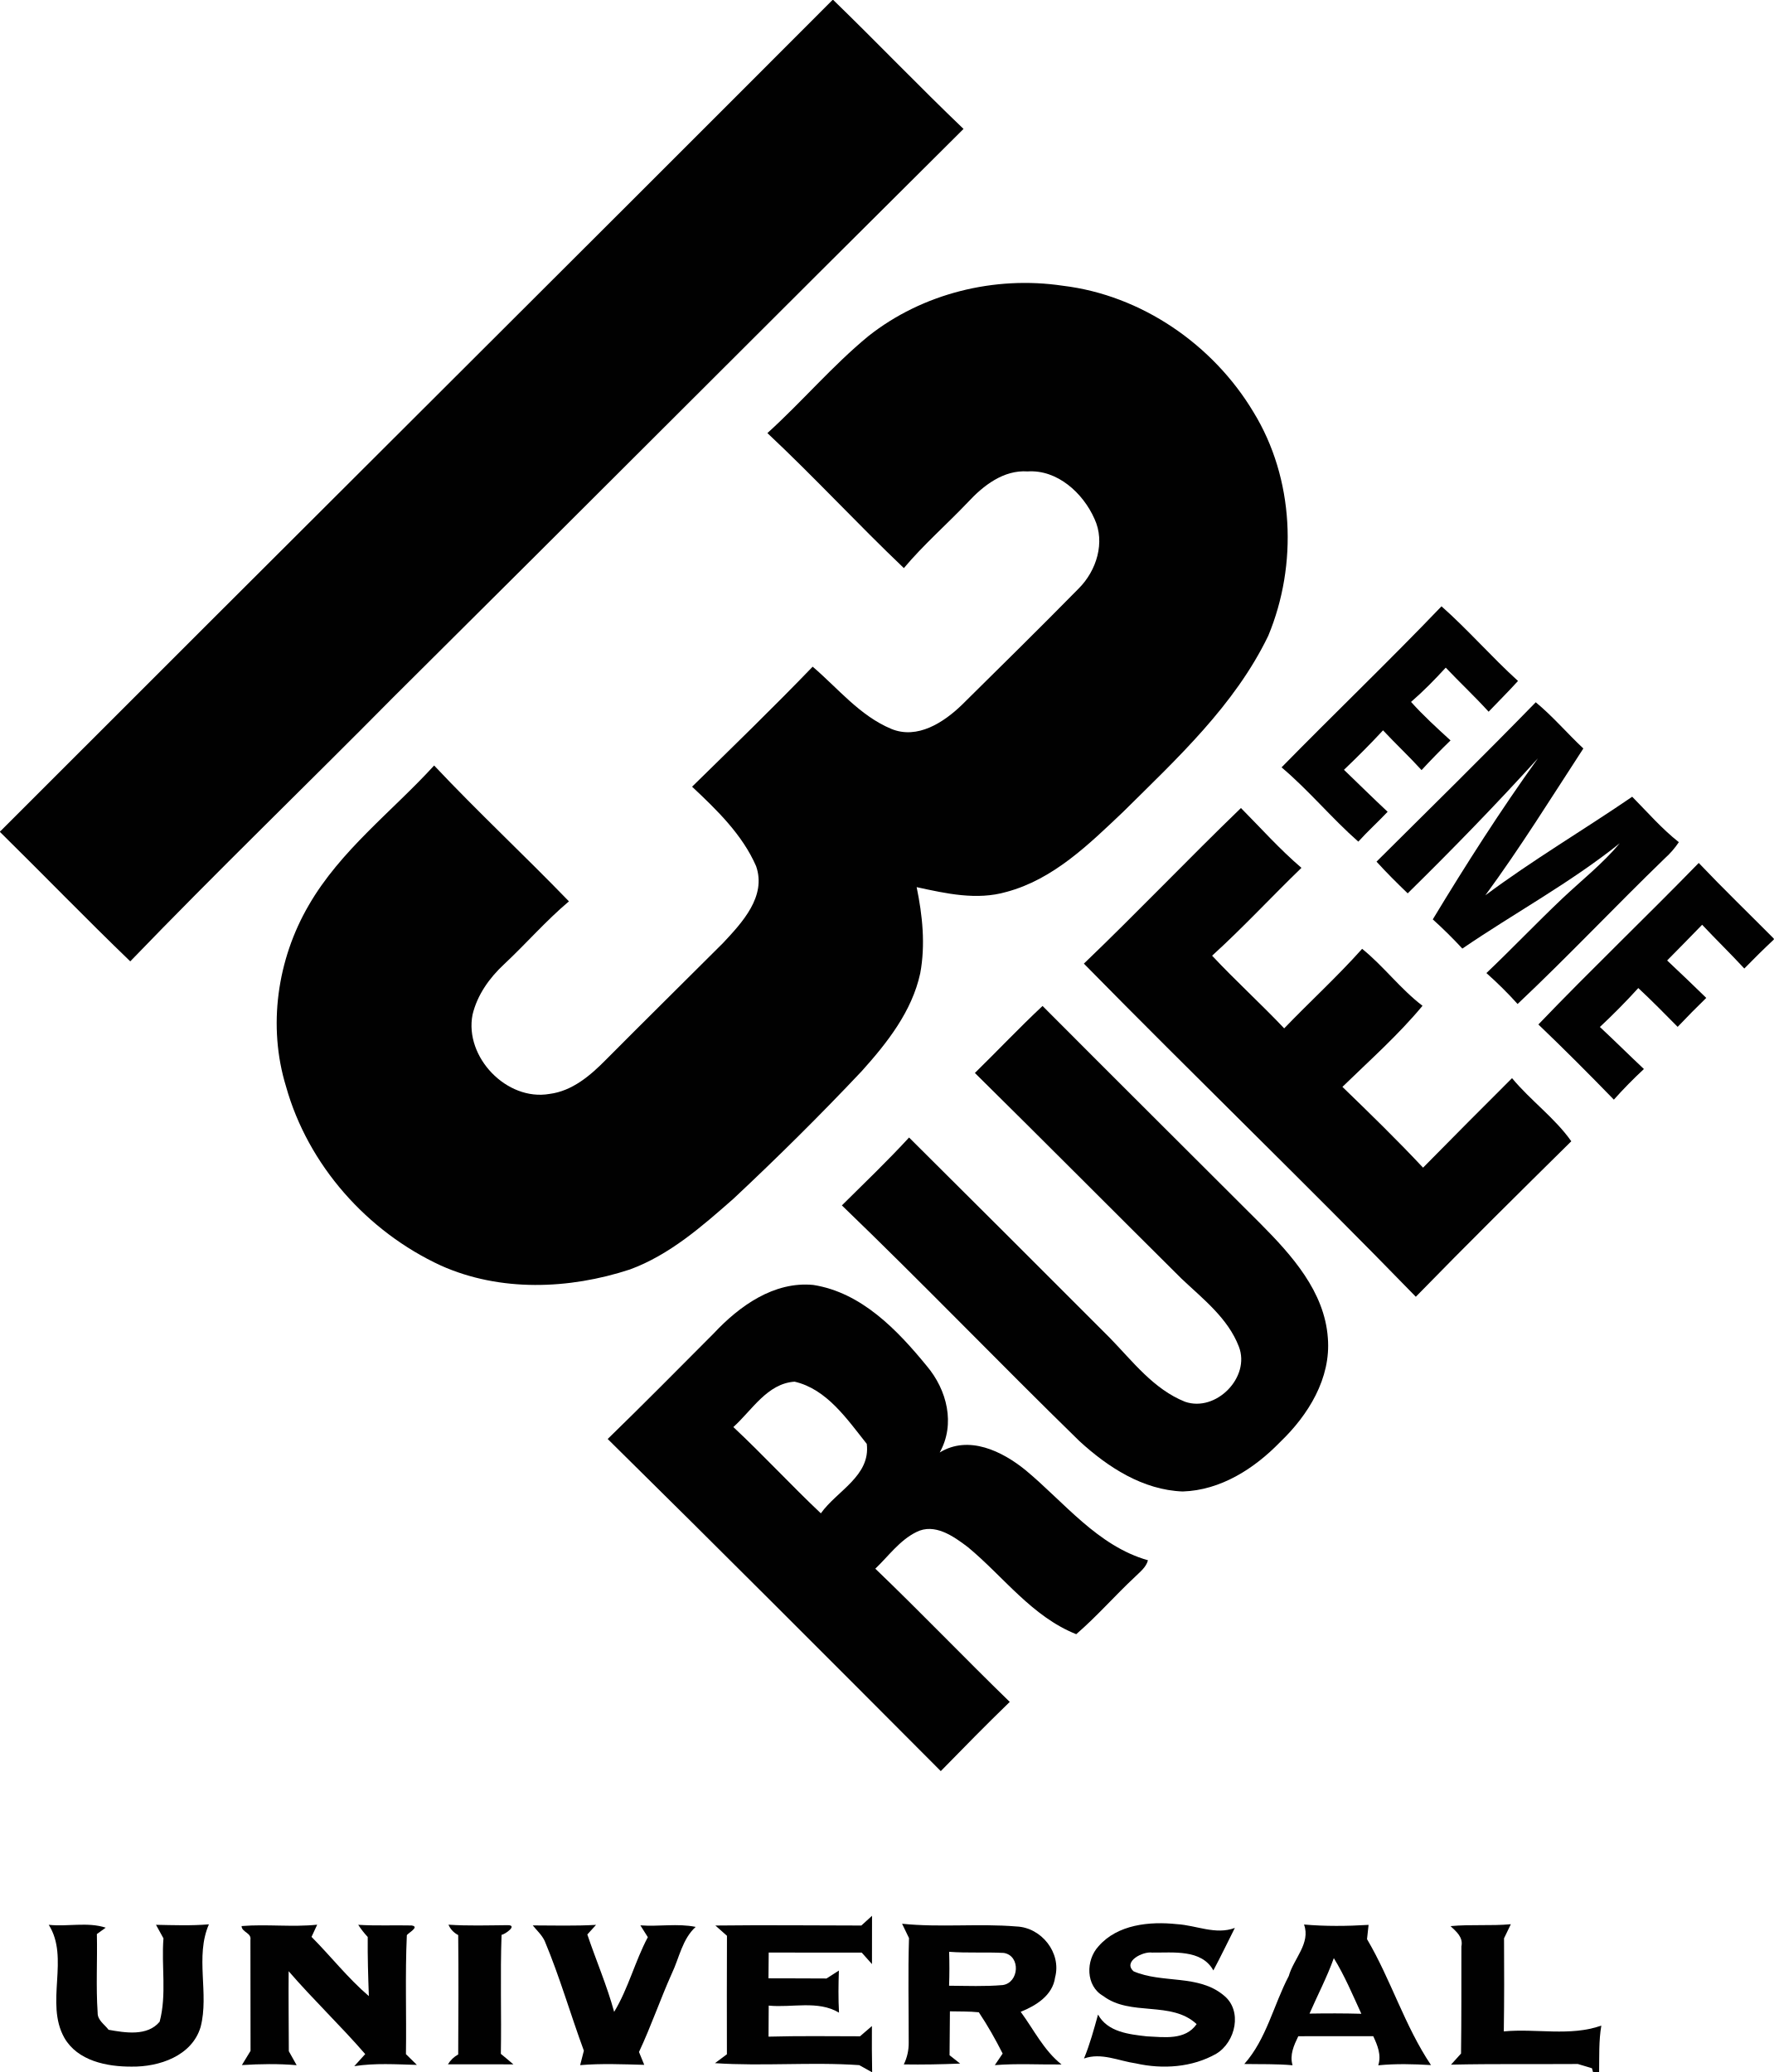
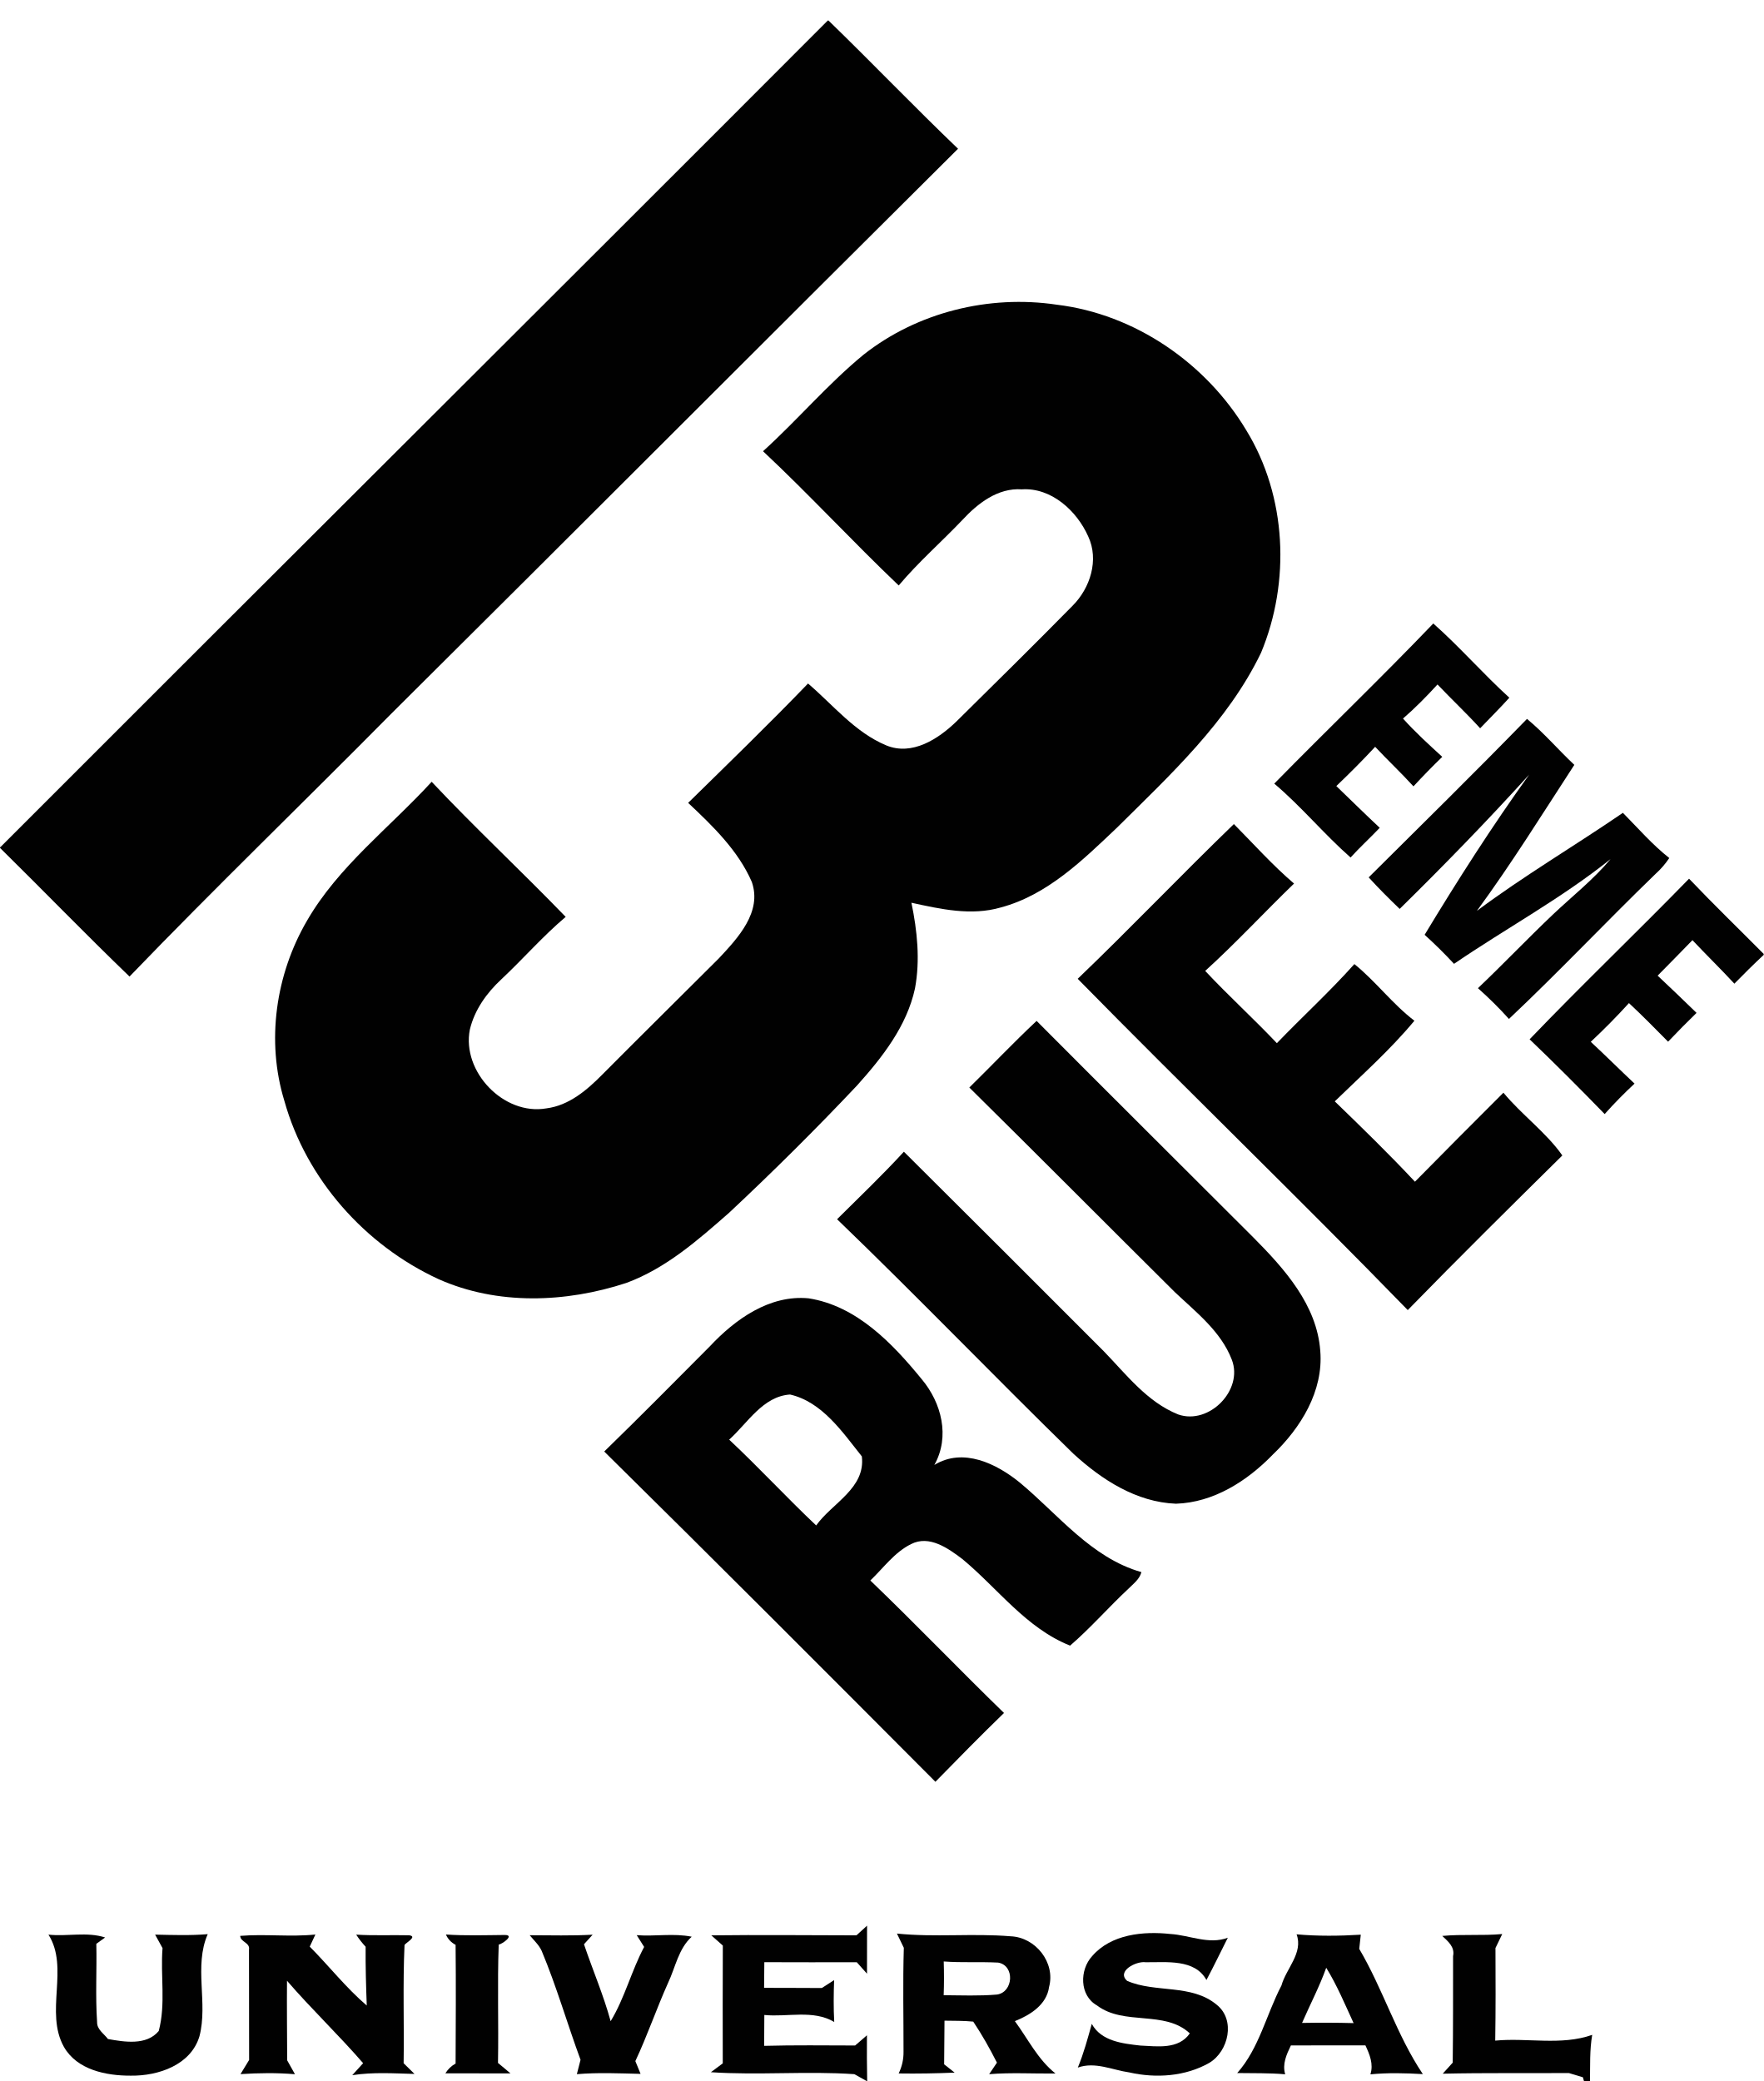
- <svg xmlns="http://www.w3.org/2000/svg" width="297pt" height="347pt" viewBox="0 0 297 347" version="1.1">
-   <g id="#ffffffff">
- </g>
-   <g id="#010101ff">
-     <path fill="#010101" opacity="1.00" d=" M 139.39 0.00 L 139.52 0.00 C 146.86 7.12 153.94 14.52 161.33 21.59 C 129.44 53.28 97.71 85.13 65.81 116.81 C 51.20 131.59 36.23 146.03 21.81 161.00 C 14.43 153.89 7.30 146.52 0.00 139.33 L 0.00 138.03 L 0.01 139.26 C 46.42 92.79 93.00 46.49 139.39 0.00 Z" />
-     <path fill="#010101" opacity="1.00" d=" M 145.41 56.28 C 154.47 49.12 166.55 46.15 177.93 47.85 C 191.11 49.43 203.11 57.70 209.88 69.02 C 216.69 80.13 217.32 94.54 212.35 106.48 C 206.73 118.12 197.08 127.02 188.04 135.98 C 182.32 141.40 176.36 147.28 168.51 149.37 C 163.54 150.81 158.39 149.64 153.48 148.57 C 154.46 153.30 154.97 158.22 154.08 163.00 C 152.70 169.37 148.56 174.63 144.30 179.37 C 137.36 186.73 130.18 193.85 122.80 200.76 C 117.54 205.38 112.13 210.15 105.47 212.60 C 95.28 215.94 83.77 216.39 73.83 211.95 C 61.47 206.25 51.57 195.12 47.89 181.95 C 44.80 171.88 46.41 160.67 51.69 151.61 C 56.99 142.42 65.62 135.93 72.69 128.20 C 80.01 135.98 87.84 143.27 95.26 150.95 C 91.41 154.20 88.10 158.02 84.43 161.46 C 81.96 163.75 79.91 166.61 79.12 169.93 C 77.73 177.02 84.84 184.45 92.01 183.20 C 95.81 182.72 98.85 180.12 101.44 177.49 C 107.95 170.94 114.52 164.46 121.05 157.94 C 124.24 154.53 128.37 150.14 126.60 145.06 C 124.30 139.77 120.02 135.64 115.88 131.75 C 122.66 125.10 129.48 118.49 136.07 111.65 C 140.31 115.27 143.96 119.87 149.24 122.07 C 153.60 123.87 158.01 120.99 161.05 118.05 C 167.60 111.58 174.16 105.12 180.62 98.55 C 183.59 95.58 185.10 90.83 183.25 86.88 C 181.34 82.57 177.04 78.62 172.06 78.95 C 168.04 78.67 164.64 81.32 162.07 84.10 C 158.53 87.82 154.64 91.21 151.34 95.14 C 143.58 87.75 136.31 79.86 128.49 72.53 C 134.29 67.28 139.36 61.26 145.41 56.28 Z" />
-     <path fill="#010101" opacity="1.00" d=" M 214.58 128.51 C 223.45 119.46 232.60 110.69 241.36 101.54 C 245.83 105.50 249.75 110.03 254.17 114.04 C 252.58 115.80 250.89 117.47 249.25 119.19 C 246.94 116.65 244.43 114.30 242.07 111.81 C 240.23 113.82 238.32 115.77 236.26 117.55 C 238.32 119.85 240.60 121.92 242.87 124.00 C 241.21 125.61 239.59 127.27 238.02 128.97 C 235.94 126.68 233.68 124.57 231.57 122.31 C 229.46 124.59 227.27 126.78 225.03 128.92 C 227.46 131.26 229.87 133.64 232.34 135.95 C 230.73 137.65 229.00 139.22 227.43 140.95 C 222.95 137.01 219.14 132.36 214.58 128.51 Z" />
-     <path fill="#010101" opacity="1.00" d=" M 230.48 144.30 C 239.40 135.44 248.37 126.61 257.14 117.61 C 260.00 119.97 262.41 122.82 265.11 125.35 C 259.73 133.61 254.53 141.99 248.70 149.94 C 256.62 144.03 265.14 139.01 273.29 133.43 C 275.84 136.01 278.23 138.78 281.10 141.04 C 280.44 142.03 279.66 142.93 278.78 143.72 C 270.46 151.77 262.52 160.20 254.10 168.14 C 252.46 166.31 250.71 164.59 248.88 162.96 C 253.18 158.87 257.27 154.57 261.57 150.49 C 264.81 147.43 268.34 144.65 271.21 141.22 C 262.93 147.85 253.58 152.90 244.85 158.86 C 243.27 157.15 241.62 155.52 239.90 153.97 C 245.46 144.77 251.24 135.72 257.52 126.98 C 250.48 134.76 243.17 142.26 235.70 149.61 C 233.91 147.89 232.15 146.14 230.48 144.30 Z" />
-     <path fill="#010101" opacity="1.00" d=" M 181.48 161.38 C 190.39 152.84 198.90 143.90 207.78 135.32 C 211.12 138.69 214.29 142.25 217.91 145.34 C 212.88 150.20 208.13 155.35 202.95 160.05 C 206.85 164.22 211.09 168.07 215.02 172.22 C 219.33 167.74 223.93 163.54 228.07 158.90 C 231.68 161.82 234.48 165.62 238.18 168.44 C 234.14 173.32 229.32 177.59 224.77 182.02 C 229.35 186.45 233.92 190.90 238.27 195.55 C 243.21 190.53 248.18 185.54 253.17 180.56 C 256.24 184.27 260.40 187.28 263.09 191.13 C 254.36 199.75 245.63 208.38 237.06 217.17 C 218.77 198.35 199.87 180.11 181.48 161.38 Z" />
-     <path fill="#010101" opacity="1.00" d=" M 257.58 171.57 C 266.37 162.40 275.57 153.62 284.43 144.52 C 288.53 148.83 292.81 152.97 297.00 157.19 L 297.00 157.35 C 295.31 158.93 293.67 160.55 292.06 162.20 C 289.76 159.71 287.32 157.34 285.00 154.87 C 283.07 156.88 281.09 158.86 279.14 160.85 C 281.34 162.92 283.53 165.01 285.69 167.12 C 284.06 168.71 282.46 170.32 280.90 171.97 C 278.73 169.77 276.56 167.57 274.31 165.47 C 272.26 167.73 270.11 169.90 267.88 171.99 C 270.36 174.30 272.77 176.70 275.25 179.03 C 273.50 180.66 271.81 182.37 270.22 184.16 C 266.08 179.90 261.88 175.68 257.58 171.57 Z" />
-     <path fill="#010101" opacity="1.00" d=" M 163.23 179.69 C 167.03 175.97 170.68 172.10 174.56 168.47 C 186.70 180.66 198.90 192.79 211.07 204.95 C 216.29 210.21 221.78 216.31 222.33 224.07 C 222.88 230.82 219.04 237.01 214.33 241.51 C 210.03 245.95 204.38 249.58 198.03 249.78 C 191.36 249.53 185.50 245.72 180.73 241.34 C 167.36 228.29 154.41 214.82 140.96 201.87 C 144.74 198.12 148.60 194.43 152.21 190.50 C 163.45 201.67 174.66 212.87 185.85 224.08 C 189.67 228.01 193.16 232.65 198.41 234.75 C 203.59 236.56 209.42 230.65 207.43 225.52 C 205.60 220.75 201.41 217.53 197.82 214.13 C 186.27 202.66 174.81 191.12 163.23 179.69 Z" />
-     <path fill="#010101" opacity="1.00" d=" M 119.51 223.30 C 123.79 218.72 129.58 214.56 136.17 215.19 C 144.25 216.46 150.25 222.74 155.19 228.78 C 158.56 232.78 160.01 238.49 157.34 243.25 C 162.19 240.28 167.80 243.02 171.73 246.22 C 178.22 251.61 183.77 258.90 192.21 261.30 C 191.90 262.49 190.88 263.24 190.05 264.07 C 186.70 267.19 183.68 270.68 180.20 273.68 C 172.76 270.71 168.04 264.05 162.06 259.10 C 159.67 257.29 156.49 255.01 153.42 256.58 C 150.63 257.96 148.77 260.60 146.56 262.71 C 154.18 270.02 161.49 277.66 169.07 285.02 C 165.15 288.82 161.33 292.71 157.52 296.61 C 138.99 278.01 120.45 259.43 101.75 240.99 C 107.74 235.16 113.62 229.22 119.51 223.30 M 122.79 238.99 C 127.80 243.68 132.45 248.73 137.44 253.44 C 140.13 249.66 145.78 247.19 145.13 241.81 C 141.86 237.71 138.45 232.63 133.04 231.39 C 128.46 231.70 125.91 236.18 122.79 238.99 Z" />
-     <path fill="#010101" opacity="1.00" d=" M 144.22 322.47 C 144.67 322.06 145.56 321.25 146.01 320.84 C 146.01 323.53 146.01 326.23 146.00 328.93 C 145.43 328.28 144.85 327.64 144.28 327.00 C 139.09 327.00 133.90 327.02 128.71 326.99 C 128.70 328.42 128.69 329.86 128.67 331.31 C 131.91 331.33 135.15 331.31 138.39 331.34 C 139.08 330.90 139.77 330.45 140.46 330.01 C 140.38 332.36 140.35 334.71 140.48 337.06 C 136.94 334.95 132.61 336.27 128.71 335.88 C 128.71 337.61 128.70 339.34 128.68 341.08 C 133.79 340.94 138.89 341.01 144.00 341.02 C 144.50 340.59 145.49 339.73 145.99 339.30 C 145.97 341.86 145.98 344.43 146.03 347.00 L 145.93 347.00 C 145.42 346.71 144.39 346.14 143.87 345.85 C 135.85 345.30 127.75 346.06 119.71 345.52 C 120.21 345.15 121.21 344.40 121.71 344.03 C 121.69 337.42 121.70 330.80 121.72 324.19 C 121.07 323.62 120.42 323.04 119.78 322.47 C 127.92 322.37 136.07 322.46 144.22 322.47 Z" />
-     <path fill="#010101" opacity="1.00" d=" M 8.16 322.35 C 11.33 322.70 14.65 321.83 17.70 322.83 C 17.33 323.10 16.59 323.63 16.22 323.90 C 16.32 328.28 16.05 332.68 16.35 337.07 C 16.31 338.33 17.51 339.03 18.18 339.93 C 20.97 340.43 24.68 341.05 26.73 338.58 C 27.94 334.04 27.00 329.26 27.37 324.62 C 26.95 323.86 26.53 323.11 26.12 322.35 C 29.07 322.41 32.03 322.52 34.98 322.27 C 32.62 327.67 35.05 333.86 33.59 339.46 C 32.14 344.32 26.65 346.16 22.04 346.10 C 17.91 346.12 12.98 345.15 10.76 341.25 C 7.50 335.42 11.69 327.91 8.16 322.35 Z" />
-     <path fill="#010101" opacity="1.00" d=" M 40.45 322.56 C 44.65 322.21 48.90 322.77 53.11 322.33 C 52.87 322.84 52.40 323.86 52.16 324.37 C 55.40 327.63 58.26 331.30 61.76 334.29 C 61.64 330.99 61.54 327.69 61.57 324.39 C 60.98 323.75 60.45 323.08 59.98 322.35 C 62.96 322.54 65.94 322.39 68.91 322.46 C 70.38 322.67 68.27 323.75 68.12 324.10 C 67.82 330.72 68.07 337.37 67.97 344.01 C 68.58 344.60 69.19 345.21 69.80 345.81 C 66.31 345.72 62.80 345.48 59.32 346.02 C 59.78 345.51 60.70 344.51 61.15 344.00 C 57.03 339.24 52.45 334.89 48.33 330.12 C 48.29 334.58 48.35 339.05 48.36 343.52 C 48.69 344.11 49.34 345.28 49.67 345.86 C 46.62 345.60 43.55 345.65 40.50 345.84 C 40.86 345.25 41.59 344.06 41.95 343.46 C 41.94 337.26 41.94 331.07 41.93 324.87 C 42.14 323.68 40.47 323.60 40.45 322.56 Z" />
-     <path fill="#010101" opacity="1.00" d=" M 75.09 322.33 C 78.38 322.55 81.68 322.44 84.98 322.41 C 86.79 322.39 84.52 323.97 83.98 324.03 C 83.74 330.66 83.98 337.31 83.86 343.96 C 84.56 344.54 85.27 345.12 85.96 345.72 C 82.31 345.73 78.65 345.71 75.00 345.71 C 75.43 345.01 76.00 344.46 76.72 344.06 C 76.75 337.39 76.79 330.73 76.72 324.07 C 75.96 323.67 75.42 323.09 75.09 322.33 Z" />
-     <path fill="#010101" opacity="1.00" d=" M 89.20 322.45 C 92.73 322.46 96.27 322.56 99.80 322.36 C 99.43 322.77 98.70 323.57 98.34 323.97 C 99.80 328.30 101.62 332.51 102.83 336.93 C 105.20 333.03 106.32 328.46 108.47 324.42 C 108.06 323.76 107.64 323.10 107.22 322.44 C 110.30 322.68 113.44 322.08 116.48 322.70 C 114.23 324.75 113.74 327.88 112.48 330.52 C 110.54 334.85 109.01 339.35 106.99 343.65 C 107.21 344.19 107.65 345.26 107.87 345.80 C 104.29 345.71 100.71 345.55 97.14 345.85 C 97.30 345.24 97.61 344.04 97.76 343.43 C 95.51 337.33 93.72 331.06 91.20 325.05 C 90.72 324.04 89.89 323.30 89.20 322.45 Z" />
-     <path fill="#010101" opacity="1.00" d=" M 151.04 322.17 C 157.41 322.83 163.83 322.10 170.20 322.63 C 174.39 322.80 177.76 327.06 176.66 331.16 C 176.26 334.16 173.47 335.89 170.90 336.92 C 173.11 339.92 174.76 343.37 177.74 345.74 C 174.01 345.78 170.29 345.55 166.57 345.85 C 166.90 345.37 167.56 344.40 167.88 343.91 C 166.68 341.54 165.37 339.21 163.89 337.00 C 162.28 336.83 160.66 336.88 159.05 336.84 C 159.02 339.29 159.01 341.74 158.99 344.19 C 159.44 344.54 160.32 345.24 160.76 345.59 C 157.62 345.72 154.47 345.78 151.33 345.73 C 151.90 344.56 152.17 343.33 152.15 342.04 C 152.16 336.22 152.02 330.39 152.20 324.57 C 151.81 323.77 151.43 322.97 151.04 322.17 M 158.92 326.87 C 158.98 328.76 158.98 330.65 158.91 332.55 C 161.90 332.57 164.90 332.70 167.89 332.44 C 170.65 332.05 170.94 327.54 168.08 327.06 C 165.03 326.90 161.97 327.10 158.92 326.87 Z" />
-     <path fill="#010101" opacity="1.00" d=" M 183.93 325.95 C 187.11 322.27 192.53 321.75 197.07 322.24 C 200.30 322.43 203.55 324.08 206.76 322.87 C 205.56 325.24 204.42 327.64 203.16 329.99 C 201.19 326.40 196.39 327.04 192.91 327.00 C 191.36 326.77 187.95 328.50 189.81 330.14 C 194.59 332.21 200.64 330.61 204.89 334.16 C 208.09 336.70 206.90 341.98 203.65 343.94 C 199.62 346.24 194.67 346.57 190.19 345.56 C 187.31 345.15 184.41 343.70 181.50 344.74 C 182.49 342.35 183.16 339.86 183.85 337.38 C 185.46 340.31 189.03 340.69 192.02 341.03 C 194.90 341.16 198.45 341.73 200.36 338.98 C 196.12 335.02 189.30 337.74 184.72 334.27 C 181.76 332.59 181.77 328.28 183.93 325.95 Z" />
-     <path fill="#010101" opacity="1.00" d=" M 218.34 322.30 C 221.93 322.62 225.55 322.58 229.15 322.36 C 229.08 322.96 228.95 324.15 228.89 324.75 C 232.90 331.55 235.19 339.27 239.60 345.84 C 236.66 345.67 233.71 345.59 230.77 345.88 C 231.32 344.16 230.65 342.54 229.93 341.00 C 225.74 341.02 221.56 340.98 217.38 341.01 C 216.64 342.55 215.91 344.14 216.42 345.87 C 213.73 345.63 211.03 345.71 208.34 345.66 C 212.04 341.51 213.24 335.79 215.79 330.92 C 216.59 328.04 219.49 325.44 218.34 322.30 M 223.33 327.93 C 222.19 331.12 220.61 334.12 219.26 337.22 C 222.15 337.17 225.04 337.17 227.94 337.25 C 226.49 334.10 225.15 330.88 223.33 327.93 Z" />
-     <path fill="#010101" opacity="1.00" d=" M 242.87 322.57 C 246.23 322.25 249.61 322.56 252.97 322.25 C 252.59 323.03 252.21 323.82 251.83 324.61 C 251.86 329.80 251.87 335.00 251.79 340.20 C 257.21 339.68 262.89 341.08 268.12 339.23 C 267.68 341.80 267.79 344.40 267.75 347.00 L 266.73 347.00 L 266.55 346.37 C 265.96 346.20 264.78 345.84 264.19 345.66 C 257.11 345.71 250.03 345.61 242.95 345.77 C 243.50 345.15 244.07 344.53 244.63 343.91 C 244.71 337.93 244.68 331.95 244.69 325.97 C 245.02 324.44 243.85 323.49 242.87 322.57 Z" />
+ <svg xmlns="http://www.w3.org/2000/svg" version="1.1" width="50" height="59" viewBox="0 0 40 47.2" id="svg2">
+   <defs id="defs42" />
+   <g transform="translate(0,-299.8)" id="#ffffffff" />
+   <g transform="matrix(0.1346801,0,0,0.1346801,0,0.46599)" id="#010101ff">
+     <path d="m 139.39,0 0.13,0 c 7.34,7.12 14.42,14.52 21.81,21.59 C 129.44,53.28 97.71,85.13 65.81,116.81 51.2,131.59 36.23,146.03 21.81,161 14.43,153.89 7.3,146.52 0,139.33 l 0,-1.3 0.01,1.23 C 46.42,92.79 93,46.49 139.39,0 z" id="path6" style="fill:#010101" />
+     <path d="m 145.41,56.28 c 9.06,-7.16 21.14,-10.13 32.52,-8.43 13.18,1.58 25.18,9.85 31.95,21.17 6.81,11.11 7.44,25.52 2.47,37.46 -5.62,11.64 -15.27,20.54 -24.31,29.5 -5.72,5.42 -11.68,11.3 -19.53,13.39 -4.97,1.44 -10.12,0.27 -15.03,-0.8 0.98,4.73 1.49,9.65 0.6,14.43 -1.38,6.37 -5.52,11.63 -9.78,16.37 -6.94,7.36 -14.12,14.48 -21.5,21.39 -5.26,4.62 -10.67,9.39 -17.33,11.84 -10.19,3.34 -21.7,3.79 -31.64,-0.65 -12.36,-5.7 -22.26,-16.83 -25.94,-30 -3.09,-10.07 -1.48,-21.28 3.8,-30.34 5.3,-9.19 13.93,-15.68 21,-23.41 7.32,7.78 15.15,15.07 22.57,22.75 -3.85,3.25 -7.16,7.07 -10.83,10.51 -2.47,2.29 -4.52,5.15 -5.31,8.47 -1.39,7.09 5.72,14.52 12.89,13.27 3.8,-0.48 6.84,-3.08 9.43,-5.71 6.51,-6.55 13.08,-13.03 19.61,-19.55 3.19,-3.41 7.32,-7.8 5.55,-12.88 -2.3,-5.29 -6.58,-9.42 -10.72,-13.31 6.78,-6.65 13.6,-13.26 20.19,-20.1 4.24,3.62 7.89,8.22 13.17,10.42 4.36,1.8 8.77,-1.08 11.81,-4.02 6.55,-6.47 13.11,-12.93 19.57,-19.5 2.97,-2.97 4.48,-7.72 2.63,-11.67 -1.91,-4.31 -6.21,-8.26 -11.19,-7.93 -4.02,-0.28 -7.42,2.37 -9.99,5.15 -3.54,3.72 -7.43,7.11 -10.73,11.04 -7.76,-7.39 -15.03,-15.28 -22.85,-22.61 5.8,-5.25 10.87,-11.27 16.92,-16.25 z" id="path8" style="fill:#010101" />
+     <path d="m 214.58,128.51 c 8.87,-9.05 18.02,-17.82 26.78,-26.97 4.47,3.96 8.39,8.49 12.81,12.5 -1.59,1.76 -3.28,3.43 -4.92,5.15 -2.31,-2.54 -4.82,-4.89 -7.18,-7.38 -1.84,2.01 -3.75,3.96 -5.81,5.74 2.06,2.3 4.34,4.37 6.61,6.45 -1.66,1.61 -3.28,3.27 -4.85,4.97 -2.08,-2.29 -4.34,-4.4 -6.45,-6.66 -2.11,2.28 -4.3,4.47 -6.54,6.61 2.43,2.34 4.84,4.72 7.31,7.03 -1.61,1.7 -3.34,3.27 -4.91,5 -4.48,-3.94 -8.29,-8.59 -12.85,-12.44 z" id="path10" style="fill:#010101" />
+     <path d="m 230.48,144.3 c 8.92,-8.86 17.89,-17.69 26.66,-26.69 2.86,2.36 5.27,5.21 7.97,7.74 -5.38,8.26 -10.58,16.64 -16.41,24.59 7.92,-5.91 16.44,-10.93 24.59,-16.51 2.55,2.58 4.94,5.35 7.81,7.61 -0.66,0.99 -1.44,1.89 -2.32,2.68 -8.32,8.05 -16.26,16.48 -24.68,24.42 -1.64,-1.83 -3.39,-3.55 -5.22,-5.18 4.3,-4.09 8.39,-8.39 12.69,-12.47 3.24,-3.06 6.77,-5.84 9.64,-9.27 -8.28,6.63 -17.63,11.68 -26.36,17.64 -1.58,-1.71 -3.23,-3.34 -4.95,-4.89 5.56,-9.2 11.34,-18.25 17.62,-26.99 -7.04,7.78 -14.35,15.28 -21.82,22.63 -1.79,-1.72 -3.55,-3.47 -5.22,-5.31 z" id="path12" style="fill:#010101" />
+     <path d="m 181.48,161.38 c 8.91,-8.54 17.42,-17.48 26.3,-26.06 3.34,3.37 6.51,6.93 10.13,10.02 -5.03,4.86 -9.78,10.01 -14.96,14.71 3.9,4.17 8.14,8.02 12.07,12.17 4.31,-4.48 8.91,-8.68 13.05,-13.32 3.61,2.92 6.41,6.72 10.11,9.54 -4.04,4.88 -8.86,9.15 -13.41,13.58 4.58,4.43 9.15,8.88 13.5,13.53 4.94,-5.02 9.91,-10.01 14.9,-14.99 3.07,3.71 7.23,6.72 9.92,10.57 -8.73,8.62 -17.46,17.25 -26.03,26.04 -18.29,-18.82 -37.19,-37.06 -55.58,-55.79 z" id="path14" style="fill:#010101" />
+     <path d="m 257.58,171.57 c 8.79,-9.17 17.99,-17.95 26.85,-27.05 4.1,4.31 8.38,8.45 12.57,12.67 l 0,0.16 c -1.69,1.58 -3.33,3.2 -4.94,4.85 -2.3,-2.49 -4.74,-4.86 -7.06,-7.33 -1.93,2.01 -3.91,3.99 -5.86,5.98 2.2,2.07 4.39,4.16 6.55,6.27 -1.63,1.59 -3.23,3.2 -4.79,4.85 -2.17,-2.2 -4.34,-4.4 -6.59,-6.5 -2.05,2.26 -4.2,4.43 -6.43,6.52 2.48,2.31 4.89,4.71 7.37,7.04 -1.75,1.63 -3.44,3.34 -5.03,5.13 -4.14,-4.26 -8.34,-8.48 -12.64,-12.59 z" id="path16" style="fill:#010101" />
+     <path d="m 163.23,179.69 c 3.8,-3.72 7.45,-7.59 11.33,-11.22 12.14,12.19 24.34,24.32 36.51,36.48 5.22,5.26 10.71,11.36 11.26,19.12 0.55,6.75 -3.29,12.94 -8,17.44 -4.3,4.44 -9.95,8.07 -16.3,8.27 -6.67,-0.25 -12.53,-4.06 -17.3,-8.44 -13.37,-13.05 -26.32,-26.52 -39.77,-39.47 3.78,-3.75 7.64,-7.44 11.25,-11.37 11.24,11.17 22.45,22.37 33.64,33.58 3.82,3.93 7.31,8.57 12.56,10.67 5.18,1.81 11.01,-4.1 9.02,-9.23 -1.83,-4.77 -6.02,-7.99 -9.61,-11.39 -11.55,-11.47 -23.01,-23.01 -34.59,-34.44 z" id="path18" style="fill:#010101" />
+     <path d="m 119.51,223.3 c 4.28,-4.58 10.07,-8.74 16.66,-8.11 8.08,1.27 14.08,7.55 19.02,13.59 3.37,4 4.82,9.71 2.15,14.47 4.85,-2.97 10.46,-0.23 14.39,2.97 6.49,5.39 12.04,12.68 20.48,15.08 -0.31,1.19 -1.33,1.94 -2.16,2.77 -3.35,3.12 -6.37,6.61 -9.85,9.61 -7.44,-2.97 -12.16,-9.63 -18.14,-14.58 -2.39,-1.81 -5.57,-4.09 -8.64,-2.52 -2.79,1.38 -4.65,4.02 -6.86,6.13 7.62,7.31 14.93,14.95 22.51,22.31 -3.92,3.8 -7.74,7.69 -11.55,11.59 -18.53,-18.6 -37.07,-37.18 -55.77,-55.62 5.99,-5.83 11.87,-11.77 17.76,-17.69 m 3.28,15.69 c 5.01,4.69 9.66,9.74 14.65,14.45 2.69,-3.78 8.34,-6.25 7.69,-11.63 -3.27,-4.1 -6.68,-9.18 -12.09,-10.42 -4.58,0.31 -7.13,4.79 -10.25,7.6 z" id="path20" style="fill:#010101" />
+     <path d="m 144.22,322.47 c 0.45,-0.41 1.34,-1.22 1.79,-1.63 0,2.69 0,5.39 -0.01,8.09 -0.57,-0.65 -1.15,-1.29 -1.72,-1.93 -5.19,0 -10.38,0.02 -15.57,-0.01 -0.01,1.43 -0.02,2.87 -0.04,4.32 3.24,0.02 6.48,0 9.72,0.03 0.69,-0.44 1.38,-0.89 2.07,-1.33 -0.08,2.35 -0.11,4.7 0.02,7.05 -3.54,-2.11 -7.87,-0.79 -11.77,-1.18 0,1.73 -0.01,3.46 -0.03,5.2 5.11,-0.14 10.21,-0.07 15.32,-0.06 0.5,-0.43 1.49,-1.29 1.99,-1.72 -0.02,2.56 -0.01,5.13 0.04,7.7 l -0.1,0 c -0.51,-0.29 -1.54,-0.86 -2.06,-1.15 -8.02,-0.55 -16.12,0.21 -24.16,-0.33 0.5,-0.37 1.5,-1.12 2,-1.49 -0.02,-6.61 -0.01,-13.23 0.01,-19.84 -0.65,-0.57 -1.3,-1.15 -1.94,-1.72 8.14,-0.1 16.29,-0.01 24.44,0 z" id="path22" style="fill:#010101" />
+     <path d="m 8.16,322.35 c 3.17,0.35 6.49,-0.52 9.54,0.48 -0.37,0.27 -1.11,0.8 -1.48,1.07 0.1,4.38 -0.17,8.78 0.13,13.17 -0.04,1.26 1.16,1.96 1.83,2.86 2.79,0.5 6.5,1.12 8.55,-1.35 1.21,-4.54 0.27,-9.32 0.64,-13.96 -0.42,-0.76 -0.84,-1.51 -1.25,-2.27 2.95,0.06 5.91,0.17 8.86,-0.08 -2.36,5.4 0.07,11.59 -1.39,17.19 -1.45,4.86 -6.94,6.7 -11.55,6.64 -4.13,0.02 -9.06,-0.95 -11.28,-4.85 -3.26,-5.83 0.93,-13.34 -2.6,-18.9 z" id="path24" style="fill:#010101" />
+     <path d="m 40.45,322.56 c 4.2,-0.35 8.45,0.21 12.66,-0.23 -0.24,0.51 -0.71,1.53 -0.95,2.04 3.24,3.26 6.1,6.93 9.6,9.92 -0.12,-3.3 -0.22,-6.6 -0.19,-9.9 -0.59,-0.64 -1.12,-1.31 -1.59,-2.04 2.98,0.19 5.96,0.04 8.93,0.11 1.47,0.21 -0.64,1.29 -0.79,1.64 -0.3,6.62 -0.05,13.27 -0.15,19.91 0.61,0.59 1.22,1.2 1.83,1.8 -3.49,-0.09 -7,-0.33 -10.48,0.21 0.46,-0.51 1.38,-1.51 1.83,-2.02 -4.12,-4.76 -8.7,-9.11 -12.82,-13.88 -0.04,4.46 0.02,8.93 0.03,13.4 0.33,0.59 0.98,1.76 1.31,2.34 -3.05,-0.26 -6.12,-0.21 -9.17,-0.02 0.36,-0.59 1.09,-1.78 1.45,-2.38 -0.01,-6.2 -0.01,-12.39 -0.02,-18.59 0.21,-1.19 -1.46,-1.27 -1.48,-2.31 z" id="path26" style="fill:#010101" />
+     <path d="m 75.09,322.33 c 3.29,0.22 6.59,0.11 9.89,0.08 1.81,-0.02 -0.46,1.56 -1,1.62 -0.24,6.63 0,13.28 -0.12,19.93 0.7,0.58 1.41,1.16 2.1,1.76 -3.65,0.01 -7.31,-0.01 -10.96,-0.01 0.43,-0.7 1,-1.25 1.72,-1.65 0.03,-6.67 0.07,-13.33 0,-19.99 -0.76,-0.4 -1.3,-0.98 -1.63,-1.74 z" id="path28" style="fill:#010101" />
+     <path d="m 89.2,322.45 c 3.53,0.01 7.07,0.11 10.6,-0.09 -0.37,0.41 -1.1,1.21 -1.46,1.61 1.46,4.33 3.28,8.54 4.49,12.96 2.37,-3.9 3.49,-8.47 5.64,-12.51 -0.41,-0.66 -0.83,-1.32 -1.25,-1.98 3.08,0.24 6.22,-0.36 9.26,0.26 -2.25,2.05 -2.74,5.18 -4,7.82 -1.94,4.33 -3.47,8.83 -5.49,13.13 0.22,0.54 0.66,1.61 0.88,2.15 -3.58,-0.09 -7.16,-0.25 -10.73,0.05 0.16,-0.61 0.47,-1.81 0.62,-2.42 -2.25,-6.1 -4.04,-12.37 -6.56,-18.38 -0.48,-1.01 -1.31,-1.75 -2,-2.6 z" id="path30" style="fill:#010101" />
+     <path d="m 151.04,322.17 c 6.37,0.66 12.79,-0.07 19.16,0.46 4.19,0.17 7.56,4.43 6.46,8.53 -0.4,3 -3.19,4.73 -5.76,5.76 2.21,3 3.86,6.45 6.84,8.82 -3.73,0.04 -7.45,-0.19 -11.17,0.11 0.33,-0.48 0.99,-1.45 1.31,-1.94 -1.2,-2.37 -2.51,-4.7 -3.99,-6.91 -1.61,-0.17 -3.23,-0.12 -4.84,-0.16 -0.03,2.45 -0.04,4.9 -0.06,7.35 0.45,0.35 1.33,1.05 1.77,1.4 -3.14,0.13 -6.29,0.19 -9.43,0.14 0.57,-1.17 0.84,-2.4 0.82,-3.69 0.01,-5.82 -0.13,-11.65 0.05,-17.47 -0.39,-0.8 -0.77,-1.6 -1.16,-2.4 m 7.88,4.7 c 0.06,1.89 0.06,3.78 -0.01,5.68 2.99,0.02 5.99,0.15 8.98,-0.11 2.76,-0.39 3.05,-4.9 0.19,-5.38 -3.05,-0.16 -6.11,0.04 -9.16,-0.19 z" id="path32" style="fill:#010101" />
+     <path d="m 183.93,325.95 c 3.18,-3.68 8.6,-4.2 13.14,-3.71 3.23,0.19 6.48,1.84 9.69,0.63 -1.2,2.37 -2.34,4.77 -3.6,7.12 -1.97,-3.59 -6.77,-2.95 -10.25,-2.99 -1.55,-0.23 -4.96,1.5 -3.1,3.14 4.78,2.07 10.83,0.47 15.08,4.02 3.2,2.54 2.01,7.82 -1.24,9.78 -4.03,2.3 -8.98,2.63 -13.46,1.62 -2.88,-0.41 -5.78,-1.86 -8.69,-0.82 0.99,-2.39 1.66,-4.88 2.35,-7.36 1.61,2.93 5.18,3.31 8.17,3.65 2.88,0.13 6.43,0.7 8.34,-2.05 -4.24,-3.96 -11.06,-1.24 -15.64,-4.71 -2.96,-1.68 -2.95,-5.99 -0.79,-8.32 z" id="path34" style="fill:#010101" />
+     <path d="m 218.34,322.3 c 3.59,0.32 7.21,0.28 10.81,0.06 -0.07,0.6 -0.2,1.79 -0.26,2.39 4.01,6.8 6.3,14.52 10.71,21.09 -2.94,-0.17 -5.89,-0.25 -8.83,0.04 0.55,-1.72 -0.12,-3.34 -0.84,-4.88 -4.19,0.02 -8.37,-0.02 -12.55,0.01 -0.74,1.54 -1.47,3.13 -0.96,4.86 -2.69,-0.24 -5.39,-0.16 -8.08,-0.21 3.7,-4.15 4.9,-9.87 7.45,-14.74 0.8,-2.88 3.7,-5.48 2.55,-8.62 m 4.99,5.63 c -1.14,3.19 -2.72,6.19 -4.07,9.29 2.89,-0.05 5.78,-0.05 8.68,0.03 -1.45,-3.15 -2.79,-6.37 -4.61,-9.32 z" id="path36" style="fill:#010101" />
+     <path d="m 242.87,322.57 c 3.36,-0.32 6.74,-0.01 10.1,-0.32 -0.38,0.78 -0.76,1.57 -1.14,2.36 0.03,5.19 0.04,10.39 -0.04,15.59 5.42,-0.52 11.1,0.88 16.33,-0.97 -0.44,2.57 -0.33,5.17 -0.37,7.77 l -1.02,0 -0.18,-0.63 c -0.59,-0.17 -1.77,-0.53 -2.36,-0.71 -7.08,0.05 -14.16,-0.05 -21.24,0.11 0.55,-0.62 1.12,-1.24 1.68,-1.86 0.08,-5.98 0.05,-11.96 0.06,-17.94 0.33,-1.53 -0.84,-2.48 -1.82,-3.4 z" id="path38" style="fill:#010101" />
  </g>
</svg>
